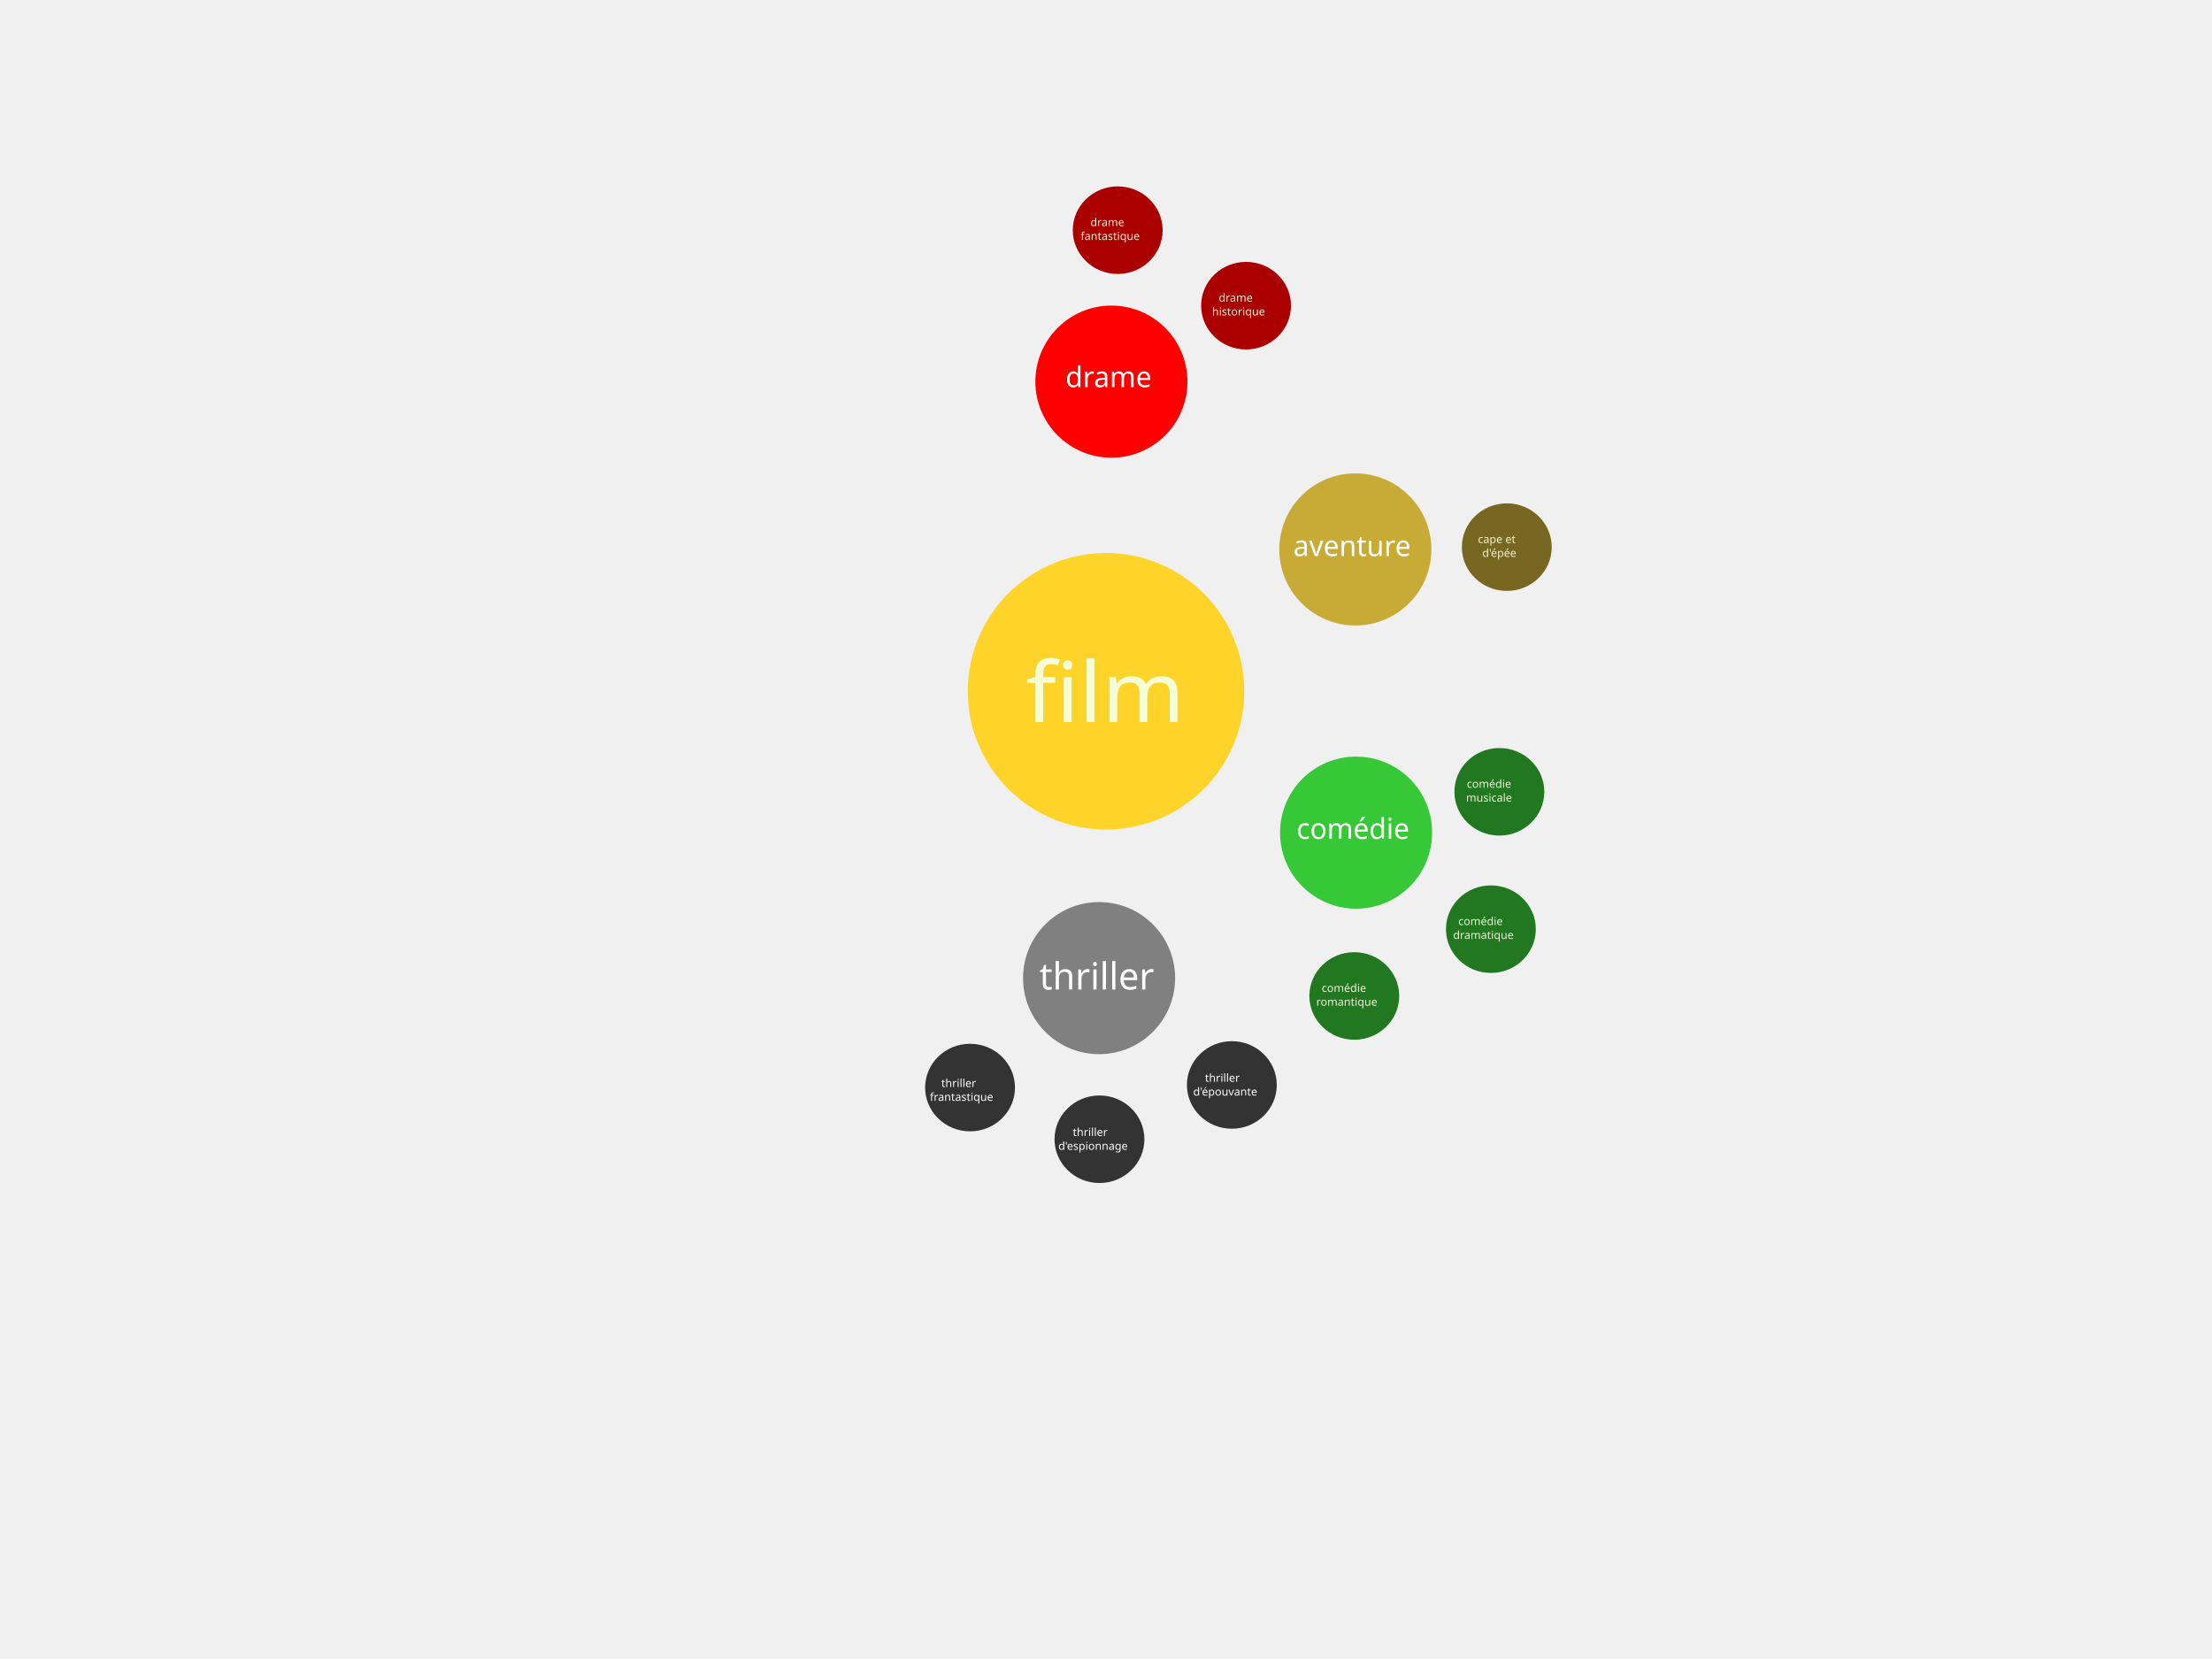
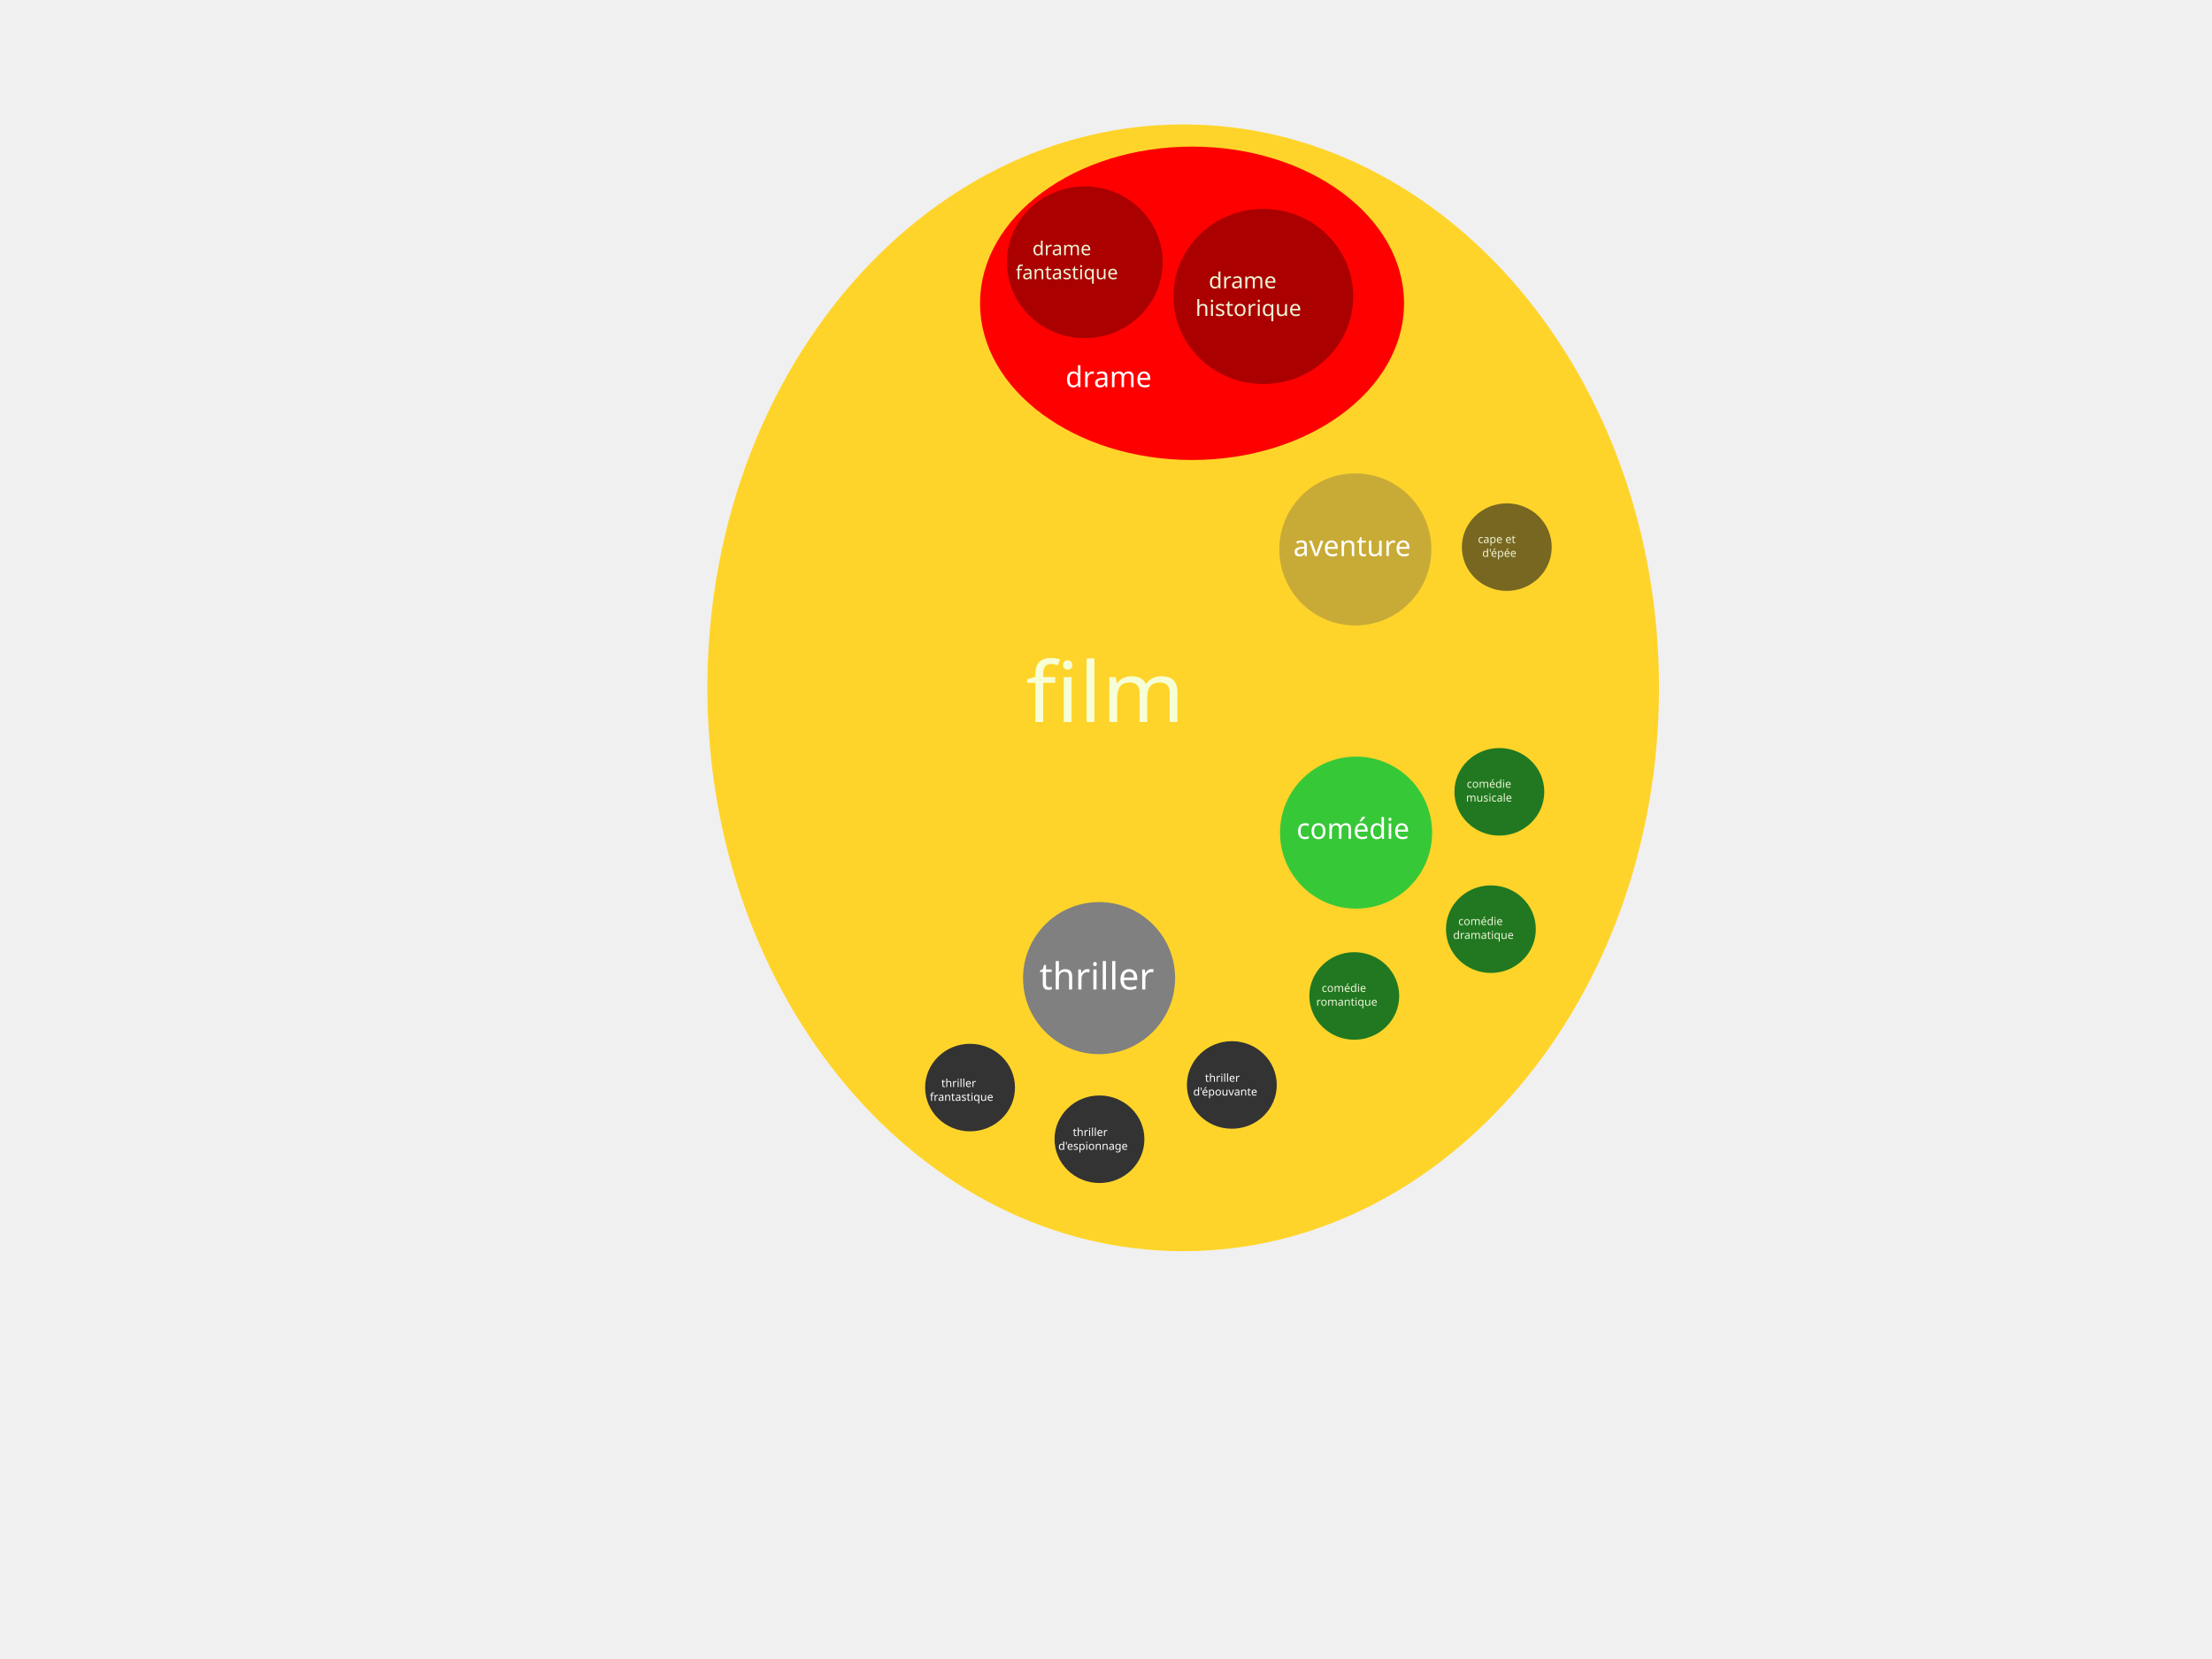
<svg xmlns="http://www.w3.org/2000/svg" width="800px" height="600px" id="svg2985" version="1.1">
  <defs id="defs2987" />
  <g id="layer1">
-     <path style="fill:#ffd42a" id="path3009" d="m 453.727,315.979 a 53.622,51.854 0 1 1 -107.245,0 53.622,51.854 0 1 1 107.245,0 z" transform="matrix(0.9324485,0,0,0.9642365,26.92308,-54.6783)" />
+     <ellipse style="fill:#ffd42a" id="path3009" cx="427.917" cy="248.75" rx="172.083" ry="203.75" />
    <text xml:space="preserve" style="font-size:31.124px;font-style:normal;font-weight:normal;line-height:125%;letter-spacing:0px;word-spacing:0px;fill:#f6ffd5;fill-opacity:1;stroke:none;font-family:Sans" x="360.835" y="268.47" id="text3011" transform="scale(1.028137,0.9726332)">
      <tspan id="tspan3013" x="360.835" y="268.47">film</tspan>
    </text>
    <path style="fill:#808080" id="path3023" d="m 410.417,426.042 a 27.083,26.458 0 1 1 -54.167,0 27.083,26.458 0 1 1 54.167,0 z" transform="matrix(1.015385,0,0,1.03937,8.269227,-89.06496)" />
    <text xml:space="preserve" style="font-size:13.355px;font-style:normal;font-weight:normal;line-height:125%;letter-spacing:0px;word-spacing:0px;fill:#ffffff;fill-opacity:1;stroke:none;font-family:Sans" x="380.337" y="353.711" id="text3025" transform="scale(0.9883942,1.011742)">
      <tspan id="tspan3027" x="380.337" y="353.711">thriller</tspan>
    </text>
    <path style="fill:#333333" id="path3031" d="m 359.167,492.917 a 16.25,15.833 0 1 1 -32.5,0 16.25,15.833 0 1 1 32.5,0 z" transform="translate(7.916667,-99.58333)" />
    <text xml:space="preserve" style="font-size:4px;font-style:normal;font-weight:normal;text-align:center;line-height:125%;letter-spacing:0px;word-spacing:0px;text-anchor:middle;fill:#ffffff;fill-opacity:1;stroke:none;font-family:Sans" x="350.368" y="393.125" id="text3033">
      <tspan id="tspan3035" x="350.368" y="393.125">thriller</tspan>
      <tspan x="350.368" y="398.125" id="tspan3037">frantastique</tspan>
    </text>
    <path transform="translate(54.71754,-80.89342)" style="fill:#333333" id="path3031-7" d="m 359.167,492.917 a 16.25,15.833 0 1 1 -32.5,0 16.25,15.833 0 1 1 32.5,0 z" />
    <text xml:space="preserve" style="font-size:4px;font-style:normal;font-weight:normal;text-align:center;line-height:125%;letter-spacing:0px;word-spacing:0px;text-anchor:middle;fill:#ffffff;fill-opacity:1;stroke:none;font-family:Sans" x="397.917" y="410.845" id="text3083">
      <tspan id="tspan3085" x="397.917" y="410.845">thriller</tspan>
      <tspan x="397.917" y="415.845" id="tspan3087">d'espionnage</tspan>
    </text>
    <path transform="translate(102.5953,-100.5273)" style="fill:#333333" id="path3031-7-5" d="m 359.167,492.917 a 16.25,15.833 0 1 1 -32.5,0 16.25,15.833 0 1 1 32.5,0 z" />
    <text xml:space="preserve" style="font-size:4px;font-style:normal;font-weight:normal;text-align:center;line-height:125%;letter-spacing:0px;word-spacing:0px;text-anchor:middle;fill:#ffffff;fill-opacity:1;stroke:none;font-family:Sans" x="445.732" y="391.229" id="text3107">
      <tspan id="tspan3109" x="445.732" y="391.229">thriller</tspan>
      <tspan x="445.732" y="396.229" id="tspan3111">d'épouvante</tspan>
    </text>
    <path transform="matrix(1.015385,0,0,1.03937,101.2155,-141.6802)" style="fill:#37c837" id="path3023-8" d="m 410.417,426.042 a 27.083,26.458 0 1 1 -54.167,0 27.083,26.458 0 1 1 54.167,0 z" />
    <text xml:space="preserve" style="font-size:32px;font-style:normal;font-weight:normal;line-height:125%;letter-spacing:0px;word-spacing:0px;fill:#000000;fill-opacity:1;stroke:none;font-family:Sans" x="613.415" y="380.208" id="text3137">
      <tspan id="tspan3139" x="613.415" y="380.208" />
    </text>
    <text xml:space="preserve" style="font-size:10.273px;font-style:normal;font-weight:normal;line-height:125%;letter-spacing:0px;word-spacing:0px;fill:#ffffff;fill-opacity:1;stroke:none;font-family:Sans" x="474.413" y="299.868" id="text3141" transform="scale(0.9883942,1.011742)">
      <tspan id="tspan3143" x="474.413" y="299.868">comédie</tspan>
    </text>
    <path style="fill:#217821;fill-opacity:1" id="path3031-70" d="m 359.167,492.917 a 16.25,15.833 0 1 1 -32.5,0 16.25,15.833 0 1 1 32.5,0 z" transform="translate(196.2842,-156.8727)" />
    <text xml:space="preserve" style="font-size:4px;font-style:normal;font-weight:normal;text-align:center;line-height:125%;letter-spacing:0px;word-spacing:0px;text-anchor:middle;fill:#eef4d7;fill-opacity:1;stroke:none;font-family:Sans" x="539.099" y="334.571" id="text3163">
      <tspan id="tspan3165" x="539.099" y="334.571">comédie</tspan>
      <tspan x="539.099" y="339.571" id="tspan3167">dramatique</tspan>
    </text>
    <path style="fill:#217821;fill-opacity:1" id="path3031-70-4" d="m 359.167,492.917 a 16.25,15.833 0 1 1 -32.5,0 16.25,15.833 0 1 1 32.5,0 z" transform="translate(146.8767,-132.7145)" />
    <text xml:space="preserve" style="font-size:4px;font-style:normal;font-weight:normal;text-align:center;line-height:125%;letter-spacing:0px;word-spacing:0px;text-anchor:middle;fill:#eef4d7;fill-opacity:1;stroke:none;font-family:Sans" x="489.691" y="358.729" id="text3163-8">
      <tspan id="tspan3165-0" x="489.691" y="358.729">comédie</tspan>
      <tspan x="489.691" y="363.729" id="tspan3167-4">romantique</tspan>
    </text>
    <flowRoot xml:space="preserve" id="flowRoot3202" style="fill:black;stroke:none;stroke-opacity:1;stroke-width:1px;stroke-linejoin:miter;stroke-linecap:butt;fill-opacity:1;font-family:Sans;font-style:normal;font-weight:normal;font-size:4px;line-height:125%;letter-spacing:0px;word-spacing:0px">
      <flowRegion id="flowRegion3204">
        <rect id="rect3206" width="58.336" height="35.65" x="483.484" y="353.397" />
      </flowRegion>
      <flowPara id="flowPara3208" />
    </flowRoot>
    <path style="fill:#217821;fill-opacity:1" id="path3031-70-2" d="m 359.167,492.917 a 16.25,15.833 0 1 1 -32.5,0 16.25,15.833 0 1 1 32.5,0 z" transform="translate(199.3459,-206.548)" />
    <text xml:space="preserve" style="font-size:4px;font-style:normal;font-weight:normal;text-align:center;line-height:125%;letter-spacing:0px;word-spacing:0px;text-anchor:middle;fill:#eef4d7;fill-opacity:1;stroke:none;font-family:Sans" x="542.161" y="284.896" id="text3163-9">
      <tspan id="tspan3165-6" x="542.161" y="284.896">comédie</tspan>
      <tspan x="542.161" y="289.896" id="tspan3167-1">musicale</tspan>
      <tspan x="542.161" y="294.896" id="tspan3237" />
    </text>
    <path transform="matrix(1.015385,0,0,1.03937,100.9432,-244.1039)" style="fill:#c8ab37" id="path3023-8-0" d="m 410.417,426.042 a 27.083,26.458 0 1 1 -54.167,0 27.083,26.458 0 1 1 54.167,0 z" />
    <text xml:space="preserve" style="font-size:10.273px;font-style:normal;font-weight:normal;line-height:125%;letter-spacing:0px;word-spacing:0px;fill:#ffffff;fill-opacity:1;stroke:none;font-family:Sans" x="473.243" y="198.778" id="text3141-4" transform="scale(0.9883942,1.011742)">
      <tspan id="tspan3143-2" x="473.243" y="198.778">aventure</tspan>
    </text>
    <path style="fill:#786721;fill-opacity:1" id="path3031-70-2-2" d="m 359.167,492.917 a 16.25,15.833 0 1 1 -32.5,0 16.25,15.833 0 1 1 32.5,0 z" transform="translate(202.034,-295.0403)" />
    <text xml:space="preserve" style="font-size:4px;font-style:normal;font-weight:normal;text-align:center;line-height:125%;letter-spacing:0px;word-spacing:0px;text-anchor:middle;fill:#eef4d7;fill-opacity:1;stroke:none;font-family:Sans" x="544.849" y="196.403" id="text3163-9-2">
      <tspan x="545.485" y="196.403" id="tspan3303">cape et </tspan>
      <tspan x="544.849" y="201.403" id="tspan3297">d'épée</tspan>
    </text>
-     <path transform="matrix(1.015385,0,0,1.03937,12.72258,-304.7914)" style="fill:#ff0000" id="path3023-8-0-2" d="m 410.417,426.042 a 27.083,26.458 0 1 1 -54.167,0 27.083,26.458 0 1 1 54.167,0 z" />
+     <ellipse style="fill:#ff0000" id="path3023-8-0-2" cx="431.12" cy="109.69" rx="76.667" ry="56.667" />
    <text xml:space="preserve" style="font-size:10.273px;font-style:normal;font-weight:normal;line-height:125%;letter-spacing:0px;word-spacing:0px;fill:#ffffff;fill-opacity:1;stroke:none;font-family:Sans" x="389.888" y="138.383" id="text3141-4-9" transform="scale(0.9883942,1.011742)">
      <tspan id="tspan3143-2-0" x="389.888" y="138.383">drame</tspan>
    </text>
-     <path style="fill:#aa0000;fill-opacity:1" id="path3031-70-2-2-2" d="m 359.167,492.917 a 16.25,15.833 0 1 1 -32.5,0 16.25,15.833 0 1 1 32.5,0 z" transform="translate(107.736,-382.3684)" />
-     <text xml:space="preserve" style="font-size:4px;font-style:normal;font-weight:normal;text-align:center;line-height:125%;letter-spacing:0px;word-spacing:0px;text-anchor:middle;fill:#eef4d7;fill-opacity:1;stroke:none;font-family:Sans" x="450.551" y="109.075" id="text3163-9-2-8">
-       <tspan x="450.551" y="109.075" id="tspan3297-8">drame</tspan>
-       <tspan x="450.551" y="114.075" id="tspan3379">historique</tspan>
+     <ellipse style="fill:#aa0000;fill-opacity:1" id="path3031-70-2-2-2" cx="456.903" cy="107.215" rx="32.5" ry="31.667" />
+     <text xml:space="preserve" style="font-style:normal;font-weight:normal;font-size:8px;line-height:125%;font-family:Sans;text-align:center;letter-spacing:0px;word-spacing:0px;text-anchor:middle;fill:#eef4d7;fill-opacity:1;stroke:none" x="456.699" y="104.269" id="text3163-9-2-8">
+       <tspan x="456.699" y="104.269" id="tspan3297-8">drame</tspan>
+       <tspan x="456.699" y="114.269" id="tspan3379">historique</tspan>
    </text>
    <flowRoot xml:space="preserve" id="flowRoot3381" style="fill:black;stroke:none;stroke-opacity:1;stroke-width:1px;stroke-linejoin:miter;stroke-linecap:butt;fill-opacity:1;font-family:Sans;font-style:normal;font-weight:normal;font-size:4px;line-height:125%;letter-spacing:0px;word-spacing:0px">
      <flowRegion id="flowRegion3383">
        <rect id="rect3385" width="52.444" height="55.39" x="521.491" y="169.549" />
      </flowRegion>
      <flowPara id="flowPara3387" />
    </flowRoot>
-     <path style="fill:#aa0000;fill-opacity:1" id="path3031-70-2-2-2-0" d="m 359.167,492.917 a 16.25,15.833 0 1 1 -32.5,0 16.25,15.833 0 1 1 32.5,0 z" transform="translate(61.31537,-409.6671)" />
-     <text xml:space="preserve" style="font-size:4px;font-style:normal;font-weight:normal;text-align:center;line-height:125%;letter-spacing:0px;word-spacing:0px;text-anchor:middle;fill:#eef4d7;fill-opacity:1;stroke:none;font-family:Sans" x="404.13" y="81.776" id="text3163-9-2-8-4">
-       <tspan x="404.13" y="81.776" id="tspan3297-8-0">drame</tspan>
-       <tspan x="404.13" y="86.776" id="tspan3379-9">fantastique</tspan>
-     </text>
+     <g id="g4195" transform="matrix(1.732794,0,0,1.732794,-308.1265,-49.40219)">
+       <ellipse transform="translate(61.31537,-409.6671)" id="path3031-70-2-2-2-0" style="fill:#aa0000;fill-opacity:1" cx="342.917" cy="492.917" rx="16.25" ry="15.833" />
+       <text id="text3163-9-2-8-4" y="81.776" x="404.13" style="font-style:normal;font-weight:normal;font-size:4px;line-height:125%;font-family:Sans;text-align:center;letter-spacing:0px;word-spacing:0px;text-anchor:middle;fill:#eef4d7;fill-opacity:1;stroke:none" xml:space="preserve">
+         <tspan id="tspan3297-8-0" y="81.776" x="404.13">drame</tspan>
+         <tspan id="tspan3379-9" y="86.776" x="404.13">fantastique</tspan>
+       </text>
+     </g>
  </g>
</svg>
